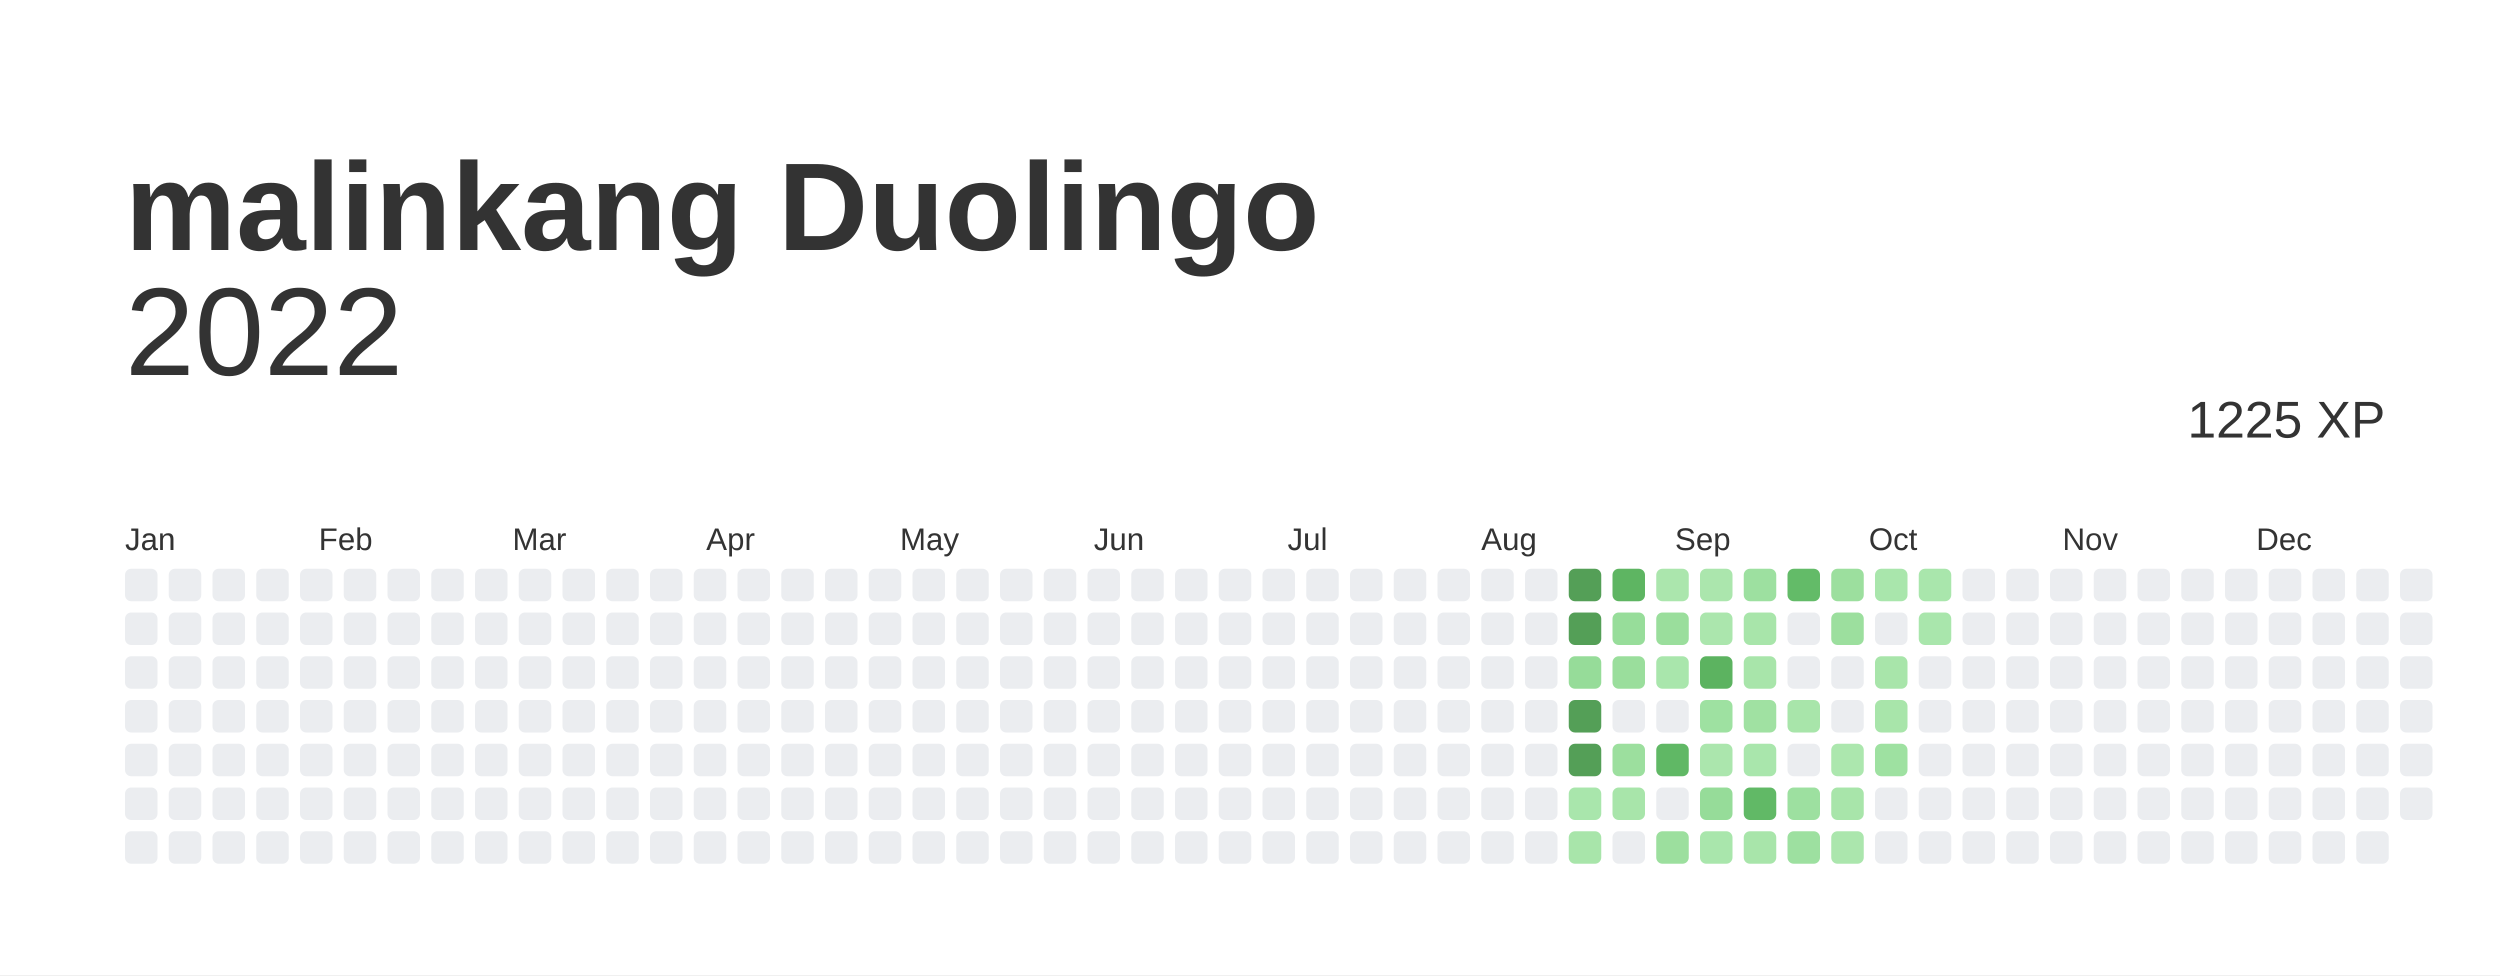
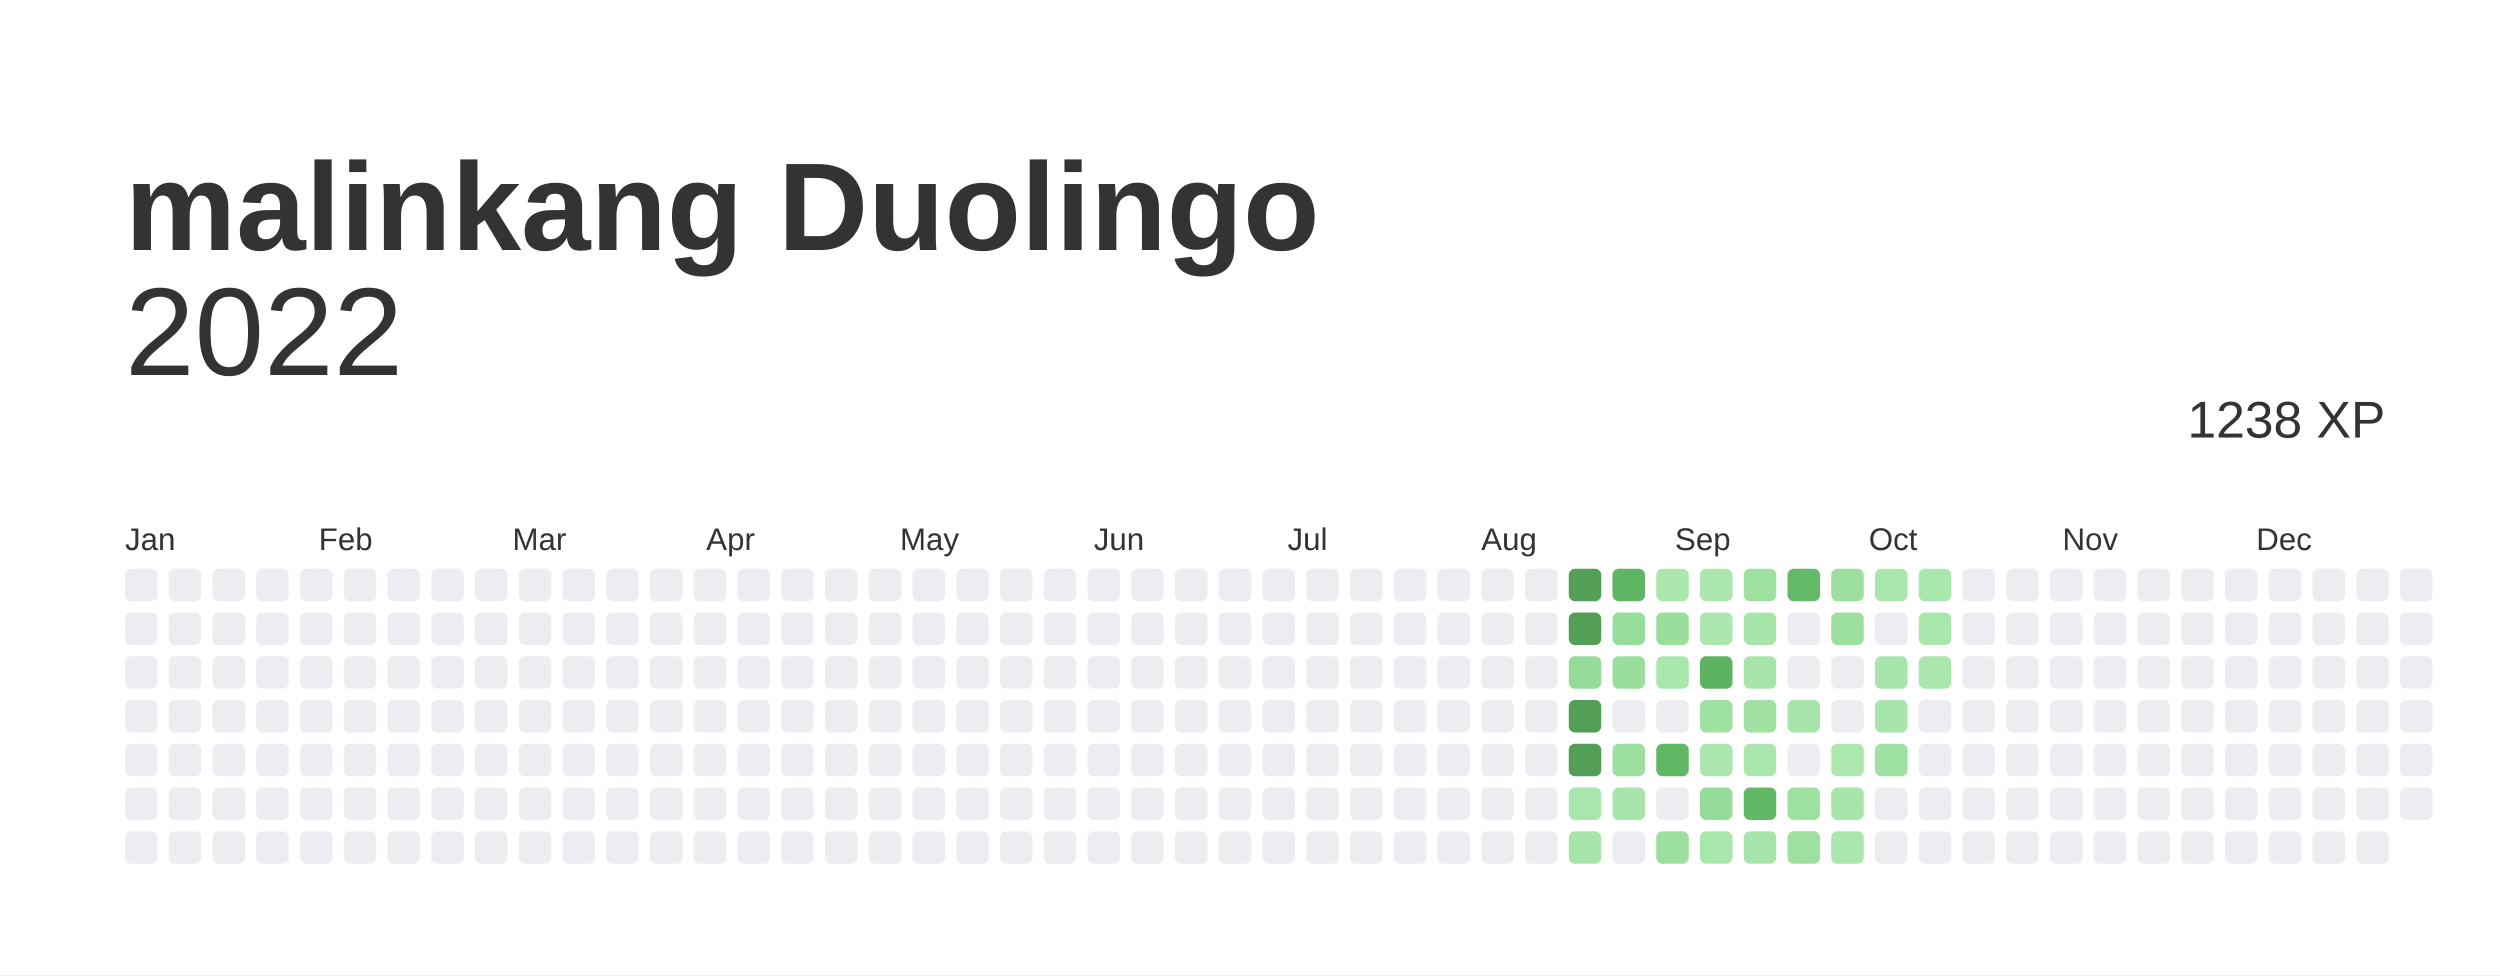
<svg xmlns="http://www.w3.org/2000/svg" baseProfile="full" height="78mm" version="1.1" viewBox="0,0,200,78" width="200mm">
  <defs />
  <rect fill="#ffffff" height="78" width="200" x="0" y="0" />
  <text fill="#333333" style="font-size:10px; font-family:Arial; font-weight:bold;" x="10" y="20">malinkang Duolingo</text>
  <text alignment-baseline="hanging" fill="#333333" style="font-size:10.0px; font-family:Arial;" x="10" y="30">2022</text>
-   <text alignment-baseline="hanging" fill="#333333" style="font-size:4.125px; font-family:Arial;" x="175" y="35">1225 XP</text>
+   <text alignment-baseline="hanging" fill="#333333" style="font-size:4.125px; font-family:Arial;" x="175" y="35">1238 XP</text>
  <text fill="#333333" style="font-size:2.5px; font-family:Arial" x="10.0" y="44">Jan</text>
  <text fill="#333333" style="font-size:2.5px; font-family:Arial" x="25.5" y="44">Feb</text>
  <text fill="#333333" style="font-size:2.5px; font-family:Arial" x="41.0" y="44">Mar</text>
  <text fill="#333333" style="font-size:2.5px; font-family:Arial" x="56.5" y="44">Apr</text>
  <text fill="#333333" style="font-size:2.5px; font-family:Arial" x="72.0" y="44">May</text>
  <text fill="#333333" style="font-size:2.5px; font-family:Arial" x="87.5" y="44">Jun</text>
  <text fill="#333333" style="font-size:2.5px; font-family:Arial" x="103.0" y="44">Jul</text>
  <text fill="#333333" style="font-size:2.5px; font-family:Arial" x="118.5" y="44">Aug</text>
  <text fill="#333333" style="font-size:2.5px; font-family:Arial" x="134.0" y="44">Sep</text>
  <text fill="#333333" style="font-size:2.5px; font-family:Arial" x="149.5" y="44">Oct</text>
  <text fill="#333333" style="font-size:2.5px; font-family:Arial" x="165.0" y="44">Nov</text>
  <text fill="#333333" style="font-size:2.5px; font-family:Arial" x="180.5" y="44">Dec</text>
  <rect fill="#EBEDF0" height="2.6" rx="0.5" ry="0.5" width="2.6" x="10.0" y="45.5" />
  <rect fill="#EBEDF0" height="2.6" rx="0.5" ry="0.5" width="2.6" x="10.0" y="49.0" />
  <rect fill="#EBEDF0" height="2.6" rx="0.5" ry="0.5" width="2.6" x="10.0" y="52.5" />
  <rect fill="#EBEDF0" height="2.6" rx="0.5" ry="0.5" width="2.6" x="10.0" y="56.0" />
  <rect fill="#EBEDF0" height="2.6" rx="0.5" ry="0.5" width="2.6" x="10.0" y="59.5" />
  <rect fill="#EBEDF0" height="2.6" rx="0.5" ry="0.5" width="2.6" x="10.0" y="63.0" />
  <rect fill="#EBEDF0" height="2.6" rx="0.5" ry="0.5" width="2.6" x="10.0" y="66.5" />
  <rect fill="#EBEDF0" height="2.6" rx="0.5" ry="0.5" width="2.6" x="13.5" y="45.5" />
  <rect fill="#EBEDF0" height="2.6" rx="0.5" ry="0.5" width="2.6" x="13.5" y="49.0" />
  <rect fill="#EBEDF0" height="2.6" rx="0.5" ry="0.5" width="2.6" x="13.5" y="52.5" />
  <rect fill="#EBEDF0" height="2.6" rx="0.5" ry="0.5" width="2.6" x="13.5" y="56.0" />
  <rect fill="#EBEDF0" height="2.6" rx="0.5" ry="0.5" width="2.6" x="13.5" y="59.5" />
  <rect fill="#EBEDF0" height="2.6" rx="0.5" ry="0.5" width="2.6" x="13.5" y="63.0" />
  <rect fill="#EBEDF0" height="2.6" rx="0.5" ry="0.5" width="2.6" x="13.5" y="66.5" />
  <rect fill="#EBEDF0" height="2.6" rx="0.5" ry="0.5" width="2.6" x="17.0" y="45.5" />
  <rect fill="#EBEDF0" height="2.6" rx="0.5" ry="0.5" width="2.6" x="17.0" y="49.0" />
  <rect fill="#EBEDF0" height="2.6" rx="0.5" ry="0.5" width="2.6" x="17.0" y="52.5" />
  <rect fill="#EBEDF0" height="2.6" rx="0.5" ry="0.5" width="2.6" x="17.0" y="56.0" />
  <rect fill="#EBEDF0" height="2.6" rx="0.5" ry="0.5" width="2.6" x="17.0" y="59.5" />
  <rect fill="#EBEDF0" height="2.6" rx="0.5" ry="0.5" width="2.6" x="17.0" y="63.0" />
  <rect fill="#EBEDF0" height="2.6" rx="0.5" ry="0.5" width="2.6" x="17.0" y="66.5" />
  <rect fill="#EBEDF0" height="2.6" rx="0.5" ry="0.5" width="2.6" x="20.5" y="45.5" />
  <rect fill="#EBEDF0" height="2.6" rx="0.5" ry="0.5" width="2.6" x="20.5" y="49.0" />
  <rect fill="#EBEDF0" height="2.6" rx="0.5" ry="0.5" width="2.6" x="20.5" y="52.5" />
  <rect fill="#EBEDF0" height="2.6" rx="0.5" ry="0.5" width="2.6" x="20.5" y="56.0" />
  <rect fill="#EBEDF0" height="2.6" rx="0.5" ry="0.5" width="2.6" x="20.5" y="59.5" />
  <rect fill="#EBEDF0" height="2.6" rx="0.5" ry="0.5" width="2.6" x="20.5" y="63.0" />
  <rect fill="#EBEDF0" height="2.6" rx="0.5" ry="0.5" width="2.6" x="20.5" y="66.5" />
  <rect fill="#EBEDF0" height="2.6" rx="0.5" ry="0.5" width="2.6" x="24.0" y="45.5" />
  <rect fill="#EBEDF0" height="2.6" rx="0.5" ry="0.5" width="2.6" x="24.0" y="49.0" />
  <rect fill="#EBEDF0" height="2.6" rx="0.5" ry="0.5" width="2.6" x="24.0" y="52.5" />
  <rect fill="#EBEDF0" height="2.6" rx="0.5" ry="0.5" width="2.6" x="24.0" y="56.0" />
  <rect fill="#EBEDF0" height="2.6" rx="0.5" ry="0.5" width="2.6" x="24.0" y="59.5" />
  <rect fill="#EBEDF0" height="2.6" rx="0.5" ry="0.5" width="2.6" x="24.0" y="63.0" />
  <rect fill="#EBEDF0" height="2.6" rx="0.5" ry="0.5" width="2.6" x="24.0" y="66.5" />
  <rect fill="#EBEDF0" height="2.6" rx="0.5" ry="0.5" width="2.6" x="27.5" y="45.5" />
  <rect fill="#EBEDF0" height="2.6" rx="0.5" ry="0.5" width="2.6" x="27.5" y="49.0" />
  <rect fill="#EBEDF0" height="2.6" rx="0.5" ry="0.5" width="2.6" x="27.5" y="52.5" />
  <rect fill="#EBEDF0" height="2.6" rx="0.5" ry="0.5" width="2.6" x="27.5" y="56.0" />
  <rect fill="#EBEDF0" height="2.6" rx="0.5" ry="0.5" width="2.6" x="27.5" y="59.5" />
  <rect fill="#EBEDF0" height="2.6" rx="0.5" ry="0.5" width="2.6" x="27.5" y="63.0" />
  <rect fill="#EBEDF0" height="2.6" rx="0.5" ry="0.5" width="2.6" x="27.5" y="66.5" />
  <rect fill="#EBEDF0" height="2.6" rx="0.5" ry="0.5" width="2.6" x="31.0" y="45.5" />
  <rect fill="#EBEDF0" height="2.6" rx="0.5" ry="0.5" width="2.6" x="31.0" y="49.0" />
  <rect fill="#EBEDF0" height="2.6" rx="0.5" ry="0.5" width="2.6" x="31.0" y="52.5" />
  <rect fill="#EBEDF0" height="2.6" rx="0.5" ry="0.5" width="2.6" x="31.0" y="56.0" />
  <rect fill="#EBEDF0" height="2.6" rx="0.5" ry="0.5" width="2.6" x="31.0" y="59.5" />
  <rect fill="#EBEDF0" height="2.6" rx="0.5" ry="0.5" width="2.6" x="31.0" y="63.0" />
  <rect fill="#EBEDF0" height="2.6" rx="0.5" ry="0.5" width="2.6" x="31.0" y="66.5" />
  <rect fill="#EBEDF0" height="2.6" rx="0.5" ry="0.5" width="2.6" x="34.5" y="45.5" />
  <rect fill="#EBEDF0" height="2.6" rx="0.5" ry="0.5" width="2.6" x="34.5" y="49.0" />
  <rect fill="#EBEDF0" height="2.6" rx="0.5" ry="0.5" width="2.6" x="34.5" y="52.5" />
  <rect fill="#EBEDF0" height="2.6" rx="0.5" ry="0.5" width="2.6" x="34.5" y="56.0" />
  <rect fill="#EBEDF0" height="2.6" rx="0.5" ry="0.5" width="2.6" x="34.5" y="59.5" />
  <rect fill="#EBEDF0" height="2.6" rx="0.5" ry="0.5" width="2.6" x="34.5" y="63.0" />
  <rect fill="#EBEDF0" height="2.6" rx="0.5" ry="0.5" width="2.6" x="34.5" y="66.5" />
  <rect fill="#EBEDF0" height="2.6" rx="0.5" ry="0.5" width="2.6" x="38.0" y="45.5" />
  <rect fill="#EBEDF0" height="2.6" rx="0.5" ry="0.5" width="2.6" x="38.0" y="49.0" />
  <rect fill="#EBEDF0" height="2.6" rx="0.5" ry="0.5" width="2.6" x="38.0" y="52.5" />
  <rect fill="#EBEDF0" height="2.6" rx="0.5" ry="0.5" width="2.6" x="38.0" y="56.0" />
  <rect fill="#EBEDF0" height="2.6" rx="0.5" ry="0.5" width="2.6" x="38.0" y="59.5" />
  <rect fill="#EBEDF0" height="2.6" rx="0.5" ry="0.5" width="2.6" x="38.0" y="63.0" />
  <rect fill="#EBEDF0" height="2.6" rx="0.5" ry="0.5" width="2.6" x="38.0" y="66.5" />
  <rect fill="#EBEDF0" height="2.6" rx="0.5" ry="0.5" width="2.6" x="41.5" y="45.5" />
  <rect fill="#EBEDF0" height="2.6" rx="0.5" ry="0.5" width="2.6" x="41.5" y="49.0" />
  <rect fill="#EBEDF0" height="2.6" rx="0.5" ry="0.5" width="2.6" x="41.5" y="52.5" />
  <rect fill="#EBEDF0" height="2.6" rx="0.5" ry="0.5" width="2.6" x="41.5" y="56.0" />
  <rect fill="#EBEDF0" height="2.6" rx="0.5" ry="0.5" width="2.6" x="41.5" y="59.5" />
  <rect fill="#EBEDF0" height="2.6" rx="0.5" ry="0.5" width="2.6" x="41.5" y="63.0" />
  <rect fill="#EBEDF0" height="2.6" rx="0.5" ry="0.5" width="2.6" x="41.5" y="66.5" />
  <rect fill="#EBEDF0" height="2.6" rx="0.5" ry="0.5" width="2.6" x="45.0" y="45.5" />
  <rect fill="#EBEDF0" height="2.6" rx="0.5" ry="0.5" width="2.6" x="45.0" y="49.0" />
  <rect fill="#EBEDF0" height="2.6" rx="0.5" ry="0.5" width="2.6" x="45.0" y="52.5" />
  <rect fill="#EBEDF0" height="2.6" rx="0.5" ry="0.5" width="2.6" x="45.0" y="56.0" />
  <rect fill="#EBEDF0" height="2.6" rx="0.5" ry="0.5" width="2.6" x="45.0" y="59.5" />
  <rect fill="#EBEDF0" height="2.6" rx="0.5" ry="0.5" width="2.6" x="45.0" y="63.0" />
  <rect fill="#EBEDF0" height="2.6" rx="0.5" ry="0.5" width="2.6" x="45.0" y="66.5" />
  <rect fill="#EBEDF0" height="2.6" rx="0.5" ry="0.5" width="2.6" x="48.5" y="45.5" />
  <rect fill="#EBEDF0" height="2.6" rx="0.5" ry="0.5" width="2.6" x="48.5" y="49.0" />
  <rect fill="#EBEDF0" height="2.6" rx="0.5" ry="0.5" width="2.6" x="48.5" y="52.5" />
  <rect fill="#EBEDF0" height="2.6" rx="0.5" ry="0.5" width="2.6" x="48.5" y="56.0" />
  <rect fill="#EBEDF0" height="2.6" rx="0.5" ry="0.5" width="2.6" x="48.5" y="59.5" />
  <rect fill="#EBEDF0" height="2.6" rx="0.5" ry="0.5" width="2.6" x="48.5" y="63.0" />
  <rect fill="#EBEDF0" height="2.6" rx="0.5" ry="0.5" width="2.6" x="48.5" y="66.5" />
  <rect fill="#EBEDF0" height="2.6" rx="0.5" ry="0.5" width="2.6" x="52.0" y="45.5" />
  <rect fill="#EBEDF0" height="2.6" rx="0.5" ry="0.5" width="2.6" x="52.0" y="49.0" />
  <rect fill="#EBEDF0" height="2.6" rx="0.5" ry="0.5" width="2.6" x="52.0" y="52.5" />
  <rect fill="#EBEDF0" height="2.6" rx="0.5" ry="0.5" width="2.6" x="52.0" y="56.0" />
  <rect fill="#EBEDF0" height="2.6" rx="0.5" ry="0.5" width="2.6" x="52.0" y="59.5" />
  <rect fill="#EBEDF0" height="2.6" rx="0.5" ry="0.5" width="2.6" x="52.0" y="63.0" />
  <rect fill="#EBEDF0" height="2.6" rx="0.5" ry="0.5" width="2.6" x="52.0" y="66.5" />
  <rect fill="#EBEDF0" height="2.6" rx="0.5" ry="0.5" width="2.6" x="55.5" y="45.5" />
  <rect fill="#EBEDF0" height="2.6" rx="0.5" ry="0.5" width="2.6" x="55.5" y="49.0" />
  <rect fill="#EBEDF0" height="2.6" rx="0.5" ry="0.5" width="2.6" x="55.5" y="52.5" />
  <rect fill="#EBEDF0" height="2.6" rx="0.5" ry="0.5" width="2.6" x="55.5" y="56.0" />
  <rect fill="#EBEDF0" height="2.6" rx="0.5" ry="0.5" width="2.6" x="55.5" y="59.5" />
  <rect fill="#EBEDF0" height="2.6" rx="0.5" ry="0.5" width="2.6" x="55.5" y="63.0" />
  <rect fill="#EBEDF0" height="2.6" rx="0.5" ry="0.5" width="2.6" x="55.5" y="66.5" />
  <rect fill="#EBEDF0" height="2.6" rx="0.5" ry="0.5" width="2.6" x="59.0" y="45.5" />
  <rect fill="#EBEDF0" height="2.6" rx="0.5" ry="0.5" width="2.6" x="59.0" y="49.0" />
  <rect fill="#EBEDF0" height="2.6" rx="0.5" ry="0.5" width="2.6" x="59.0" y="52.5" />
  <rect fill="#EBEDF0" height="2.6" rx="0.5" ry="0.5" width="2.6" x="59.0" y="56.0" />
  <rect fill="#EBEDF0" height="2.6" rx="0.5" ry="0.5" width="2.6" x="59.0" y="59.5" />
  <rect fill="#EBEDF0" height="2.6" rx="0.5" ry="0.5" width="2.6" x="59.0" y="63.0" />
  <rect fill="#EBEDF0" height="2.6" rx="0.5" ry="0.5" width="2.6" x="59.0" y="66.5" />
  <rect fill="#EBEDF0" height="2.6" rx="0.5" ry="0.5" width="2.6" x="62.5" y="45.5" />
  <rect fill="#EBEDF0" height="2.6" rx="0.5" ry="0.5" width="2.6" x="62.5" y="49.0" />
  <rect fill="#EBEDF0" height="2.6" rx="0.5" ry="0.5" width="2.6" x="62.5" y="52.5" />
  <rect fill="#EBEDF0" height="2.6" rx="0.5" ry="0.5" width="2.6" x="62.5" y="56.0" />
  <rect fill="#EBEDF0" height="2.6" rx="0.5" ry="0.5" width="2.6" x="62.5" y="59.5" />
  <rect fill="#EBEDF0" height="2.6" rx="0.5" ry="0.5" width="2.6" x="62.5" y="63.0" />
  <rect fill="#EBEDF0" height="2.6" rx="0.5" ry="0.5" width="2.6" x="62.5" y="66.5" />
  <rect fill="#EBEDF0" height="2.6" rx="0.5" ry="0.5" width="2.6" x="66.0" y="45.5" />
  <rect fill="#EBEDF0" height="2.6" rx="0.5" ry="0.5" width="2.6" x="66.0" y="49.0" />
  <rect fill="#EBEDF0" height="2.6" rx="0.5" ry="0.5" width="2.6" x="66.0" y="52.5" />
  <rect fill="#EBEDF0" height="2.6" rx="0.5" ry="0.5" width="2.6" x="66.0" y="56.0" />
  <rect fill="#EBEDF0" height="2.6" rx="0.5" ry="0.5" width="2.6" x="66.0" y="59.5" />
  <rect fill="#EBEDF0" height="2.6" rx="0.5" ry="0.5" width="2.6" x="66.0" y="63.0" />
  <rect fill="#EBEDF0" height="2.6" rx="0.5" ry="0.5" width="2.6" x="66.0" y="66.5" />
  <rect fill="#EBEDF0" height="2.6" rx="0.5" ry="0.5" width="2.6" x="69.5" y="45.5" />
  <rect fill="#EBEDF0" height="2.6" rx="0.5" ry="0.5" width="2.6" x="69.5" y="49.0" />
  <rect fill="#EBEDF0" height="2.6" rx="0.5" ry="0.5" width="2.6" x="69.5" y="52.5" />
  <rect fill="#EBEDF0" height="2.6" rx="0.5" ry="0.5" width="2.6" x="69.5" y="56.0" />
  <rect fill="#EBEDF0" height="2.6" rx="0.5" ry="0.5" width="2.6" x="69.5" y="59.5" />
  <rect fill="#EBEDF0" height="2.6" rx="0.5" ry="0.5" width="2.6" x="69.5" y="63.0" />
  <rect fill="#EBEDF0" height="2.6" rx="0.5" ry="0.5" width="2.6" x="69.5" y="66.5" />
  <rect fill="#EBEDF0" height="2.6" rx="0.5" ry="0.5" width="2.6" x="73.0" y="45.5" />
  <rect fill="#EBEDF0" height="2.6" rx="0.5" ry="0.5" width="2.6" x="73.0" y="49.0" />
  <rect fill="#EBEDF0" height="2.6" rx="0.5" ry="0.5" width="2.6" x="73.0" y="52.5" />
  <rect fill="#EBEDF0" height="2.6" rx="0.5" ry="0.5" width="2.6" x="73.0" y="56.0" />
  <rect fill="#EBEDF0" height="2.6" rx="0.5" ry="0.5" width="2.6" x="73.0" y="59.5" />
  <rect fill="#EBEDF0" height="2.6" rx="0.5" ry="0.5" width="2.6" x="73.0" y="63.0" />
  <rect fill="#EBEDF0" height="2.6" rx="0.5" ry="0.5" width="2.6" x="73.0" y="66.5" />
  <rect fill="#EBEDF0" height="2.6" rx="0.5" ry="0.5" width="2.6" x="76.5" y="45.5" />
  <rect fill="#EBEDF0" height="2.6" rx="0.5" ry="0.5" width="2.6" x="76.5" y="49.0" />
  <rect fill="#EBEDF0" height="2.6" rx="0.5" ry="0.5" width="2.6" x="76.5" y="52.5" />
  <rect fill="#EBEDF0" height="2.6" rx="0.5" ry="0.5" width="2.6" x="76.5" y="56.0" />
  <rect fill="#EBEDF0" height="2.6" rx="0.5" ry="0.5" width="2.6" x="76.5" y="59.5" />
  <rect fill="#EBEDF0" height="2.6" rx="0.5" ry="0.5" width="2.6" x="76.5" y="63.0" />
  <rect fill="#EBEDF0" height="2.6" rx="0.5" ry="0.5" width="2.6" x="76.5" y="66.5" />
  <rect fill="#EBEDF0" height="2.6" rx="0.5" ry="0.5" width="2.6" x="80.0" y="45.5" />
  <rect fill="#EBEDF0" height="2.6" rx="0.5" ry="0.5" width="2.6" x="80.0" y="49.0" />
  <rect fill="#EBEDF0" height="2.6" rx="0.5" ry="0.5" width="2.6" x="80.0" y="52.5" />
  <rect fill="#EBEDF0" height="2.6" rx="0.5" ry="0.5" width="2.6" x="80.0" y="56.0" />
  <rect fill="#EBEDF0" height="2.6" rx="0.5" ry="0.5" width="2.6" x="80.0" y="59.5" />
  <rect fill="#EBEDF0" height="2.6" rx="0.5" ry="0.5" width="2.6" x="80.0" y="63.0" />
  <rect fill="#EBEDF0" height="2.6" rx="0.5" ry="0.5" width="2.6" x="80.0" y="66.5" />
  <rect fill="#EBEDF0" height="2.6" rx="0.5" ry="0.5" width="2.6" x="83.5" y="45.5" />
  <rect fill="#EBEDF0" height="2.6" rx="0.5" ry="0.5" width="2.6" x="83.5" y="49.0" />
  <rect fill="#EBEDF0" height="2.6" rx="0.5" ry="0.5" width="2.6" x="83.5" y="52.5" />
  <rect fill="#EBEDF0" height="2.6" rx="0.5" ry="0.5" width="2.6" x="83.5" y="56.0" />
  <rect fill="#EBEDF0" height="2.6" rx="0.5" ry="0.5" width="2.6" x="83.5" y="59.5" />
  <rect fill="#EBEDF0" height="2.6" rx="0.5" ry="0.5" width="2.6" x="83.5" y="63.0" />
  <rect fill="#EBEDF0" height="2.6" rx="0.5" ry="0.5" width="2.6" x="83.5" y="66.5" />
  <rect fill="#EBEDF0" height="2.6" rx="0.5" ry="0.5" width="2.6" x="87.0" y="45.5" />
  <rect fill="#EBEDF0" height="2.6" rx="0.5" ry="0.5" width="2.6" x="87.0" y="49.0" />
  <rect fill="#EBEDF0" height="2.6" rx="0.5" ry="0.5" width="2.6" x="87.0" y="52.5" />
  <rect fill="#EBEDF0" height="2.6" rx="0.5" ry="0.5" width="2.6" x="87.0" y="56.0" />
  <rect fill="#EBEDF0" height="2.6" rx="0.5" ry="0.5" width="2.6" x="87.0" y="59.5" />
  <rect fill="#EBEDF0" height="2.6" rx="0.5" ry="0.5" width="2.6" x="87.0" y="63.0" />
  <rect fill="#EBEDF0" height="2.6" rx="0.5" ry="0.5" width="2.6" x="87.0" y="66.5" />
  <rect fill="#EBEDF0" height="2.6" rx="0.5" ry="0.5" width="2.6" x="90.5" y="45.5" />
  <rect fill="#EBEDF0" height="2.6" rx="0.5" ry="0.5" width="2.6" x="90.5" y="49.0" />
  <rect fill="#EBEDF0" height="2.6" rx="0.5" ry="0.5" width="2.6" x="90.5" y="52.5" />
  <rect fill="#EBEDF0" height="2.6" rx="0.5" ry="0.5" width="2.6" x="90.5" y="56.0" />
  <rect fill="#EBEDF0" height="2.6" rx="0.5" ry="0.5" width="2.6" x="90.5" y="59.5" />
  <rect fill="#EBEDF0" height="2.6" rx="0.5" ry="0.5" width="2.6" x="90.5" y="63.0" />
  <rect fill="#EBEDF0" height="2.6" rx="0.5" ry="0.5" width="2.6" x="90.5" y="66.5" />
  <rect fill="#EBEDF0" height="2.6" rx="0.5" ry="0.5" width="2.6" x="94.0" y="45.5" />
  <rect fill="#EBEDF0" height="2.6" rx="0.5" ry="0.5" width="2.6" x="94.0" y="49.0" />
  <rect fill="#EBEDF0" height="2.6" rx="0.5" ry="0.5" width="2.6" x="94.0" y="52.5" />
  <rect fill="#EBEDF0" height="2.6" rx="0.5" ry="0.5" width="2.6" x="94.0" y="56.0" />
  <rect fill="#EBEDF0" height="2.6" rx="0.5" ry="0.5" width="2.6" x="94.0" y="59.5" />
  <rect fill="#EBEDF0" height="2.6" rx="0.5" ry="0.5" width="2.6" x="94.0" y="63.0" />
  <rect fill="#EBEDF0" height="2.6" rx="0.5" ry="0.5" width="2.6" x="94.0" y="66.5" />
  <rect fill="#EBEDF0" height="2.6" rx="0.5" ry="0.5" width="2.6" x="97.5" y="45.5" />
  <rect fill="#EBEDF0" height="2.6" rx="0.5" ry="0.5" width="2.6" x="97.5" y="49.0" />
  <rect fill="#EBEDF0" height="2.6" rx="0.5" ry="0.5" width="2.6" x="97.5" y="52.5" />
  <rect fill="#EBEDF0" height="2.6" rx="0.5" ry="0.5" width="2.6" x="97.5" y="56.0" />
  <rect fill="#EBEDF0" height="2.6" rx="0.5" ry="0.5" width="2.6" x="97.5" y="59.5" />
  <rect fill="#EBEDF0" height="2.6" rx="0.5" ry="0.5" width="2.6" x="97.5" y="63.0" />
  <rect fill="#EBEDF0" height="2.6" rx="0.5" ry="0.5" width="2.6" x="97.5" y="66.5" />
  <rect fill="#EBEDF0" height="2.6" rx="0.5" ry="0.5" width="2.6" x="101.0" y="45.5" />
  <rect fill="#EBEDF0" height="2.6" rx="0.5" ry="0.5" width="2.6" x="101.0" y="49.0" />
  <rect fill="#EBEDF0" height="2.6" rx="0.5" ry="0.5" width="2.6" x="101.0" y="52.5" />
  <rect fill="#EBEDF0" height="2.6" rx="0.5" ry="0.5" width="2.6" x="101.0" y="56.0" />
  <rect fill="#EBEDF0" height="2.6" rx="0.5" ry="0.5" width="2.6" x="101.0" y="59.5" />
  <rect fill="#EBEDF0" height="2.6" rx="0.5" ry="0.5" width="2.6" x="101.0" y="63.0" />
  <rect fill="#EBEDF0" height="2.6" rx="0.5" ry="0.5" width="2.6" x="101.0" y="66.5" />
  <rect fill="#EBEDF0" height="2.6" rx="0.5" ry="0.5" width="2.6" x="104.5" y="45.5" />
  <rect fill="#EBEDF0" height="2.6" rx="0.5" ry="0.5" width="2.6" x="104.5" y="49.0" />
  <rect fill="#EBEDF0" height="2.6" rx="0.5" ry="0.5" width="2.6" x="104.5" y="52.5" />
  <rect fill="#EBEDF0" height="2.6" rx="0.5" ry="0.5" width="2.6" x="104.5" y="56.0" />
  <rect fill="#EBEDF0" height="2.6" rx="0.5" ry="0.5" width="2.6" x="104.5" y="59.5" />
  <rect fill="#EBEDF0" height="2.6" rx="0.5" ry="0.5" width="2.6" x="104.5" y="63.0" />
  <rect fill="#EBEDF0" height="2.6" rx="0.5" ry="0.5" width="2.6" x="104.5" y="66.5" />
  <rect fill="#EBEDF0" height="2.6" rx="0.5" ry="0.5" width="2.6" x="108.0" y="45.5" />
  <rect fill="#EBEDF0" height="2.6" rx="0.5" ry="0.5" width="2.6" x="108.0" y="49.0" />
  <rect fill="#EBEDF0" height="2.6" rx="0.5" ry="0.5" width="2.6" x="108.0" y="52.5" />
  <rect fill="#EBEDF0" height="2.6" rx="0.5" ry="0.5" width="2.6" x="108.0" y="56.0" />
  <rect fill="#EBEDF0" height="2.6" rx="0.5" ry="0.5" width="2.6" x="108.0" y="59.5" />
  <rect fill="#EBEDF0" height="2.6" rx="0.5" ry="0.5" width="2.6" x="108.0" y="63.0" />
  <rect fill="#EBEDF0" height="2.6" rx="0.5" ry="0.5" width="2.6" x="108.0" y="66.5" />
  <rect fill="#EBEDF0" height="2.6" rx="0.5" ry="0.5" width="2.6" x="111.5" y="45.5" />
  <rect fill="#EBEDF0" height="2.6" rx="0.5" ry="0.5" width="2.6" x="111.5" y="49.0" />
  <rect fill="#EBEDF0" height="2.6" rx="0.5" ry="0.5" width="2.6" x="111.5" y="52.5" />
  <rect fill="#EBEDF0" height="2.6" rx="0.5" ry="0.5" width="2.6" x="111.5" y="56.0" />
  <rect fill="#EBEDF0" height="2.6" rx="0.5" ry="0.5" width="2.6" x="111.5" y="59.5" />
  <rect fill="#EBEDF0" height="2.6" rx="0.5" ry="0.5" width="2.6" x="111.5" y="63.0" />
  <rect fill="#EBEDF0" height="2.6" rx="0.5" ry="0.5" width="2.6" x="111.5" y="66.5" />
  <rect fill="#EBEDF0" height="2.6" rx="0.5" ry="0.5" width="2.6" x="115.0" y="45.5" />
  <rect fill="#EBEDF0" height="2.6" rx="0.5" ry="0.5" width="2.6" x="115.0" y="49.0" />
  <rect fill="#EBEDF0" height="2.6" rx="0.5" ry="0.5" width="2.6" x="115.0" y="52.5" />
  <rect fill="#EBEDF0" height="2.6" rx="0.5" ry="0.5" width="2.6" x="115.0" y="56.0" />
  <rect fill="#EBEDF0" height="2.6" rx="0.5" ry="0.5" width="2.6" x="115.0" y="59.5" />
  <rect fill="#EBEDF0" height="2.6" rx="0.5" ry="0.5" width="2.6" x="115.0" y="63.0" />
  <rect fill="#EBEDF0" height="2.6" rx="0.5" ry="0.5" width="2.6" x="115.0" y="66.5" />
  <rect fill="#EBEDF0" height="2.6" rx="0.5" ry="0.5" width="2.6" x="118.5" y="45.5" />
  <rect fill="#EBEDF0" height="2.6" rx="0.5" ry="0.5" width="2.6" x="118.5" y="49.0" />
  <rect fill="#EBEDF0" height="2.6" rx="0.5" ry="0.5" width="2.6" x="118.5" y="52.5" />
  <rect fill="#EBEDF0" height="2.6" rx="0.5" ry="0.5" width="2.6" x="118.5" y="56.0" />
  <rect fill="#EBEDF0" height="2.6" rx="0.5" ry="0.5" width="2.6" x="118.5" y="59.5" />
  <rect fill="#EBEDF0" height="2.6" rx="0.5" ry="0.5" width="2.6" x="118.5" y="63.0" />
  <rect fill="#EBEDF0" height="2.6" rx="0.5" ry="0.5" width="2.6" x="118.5" y="66.5" />
  <rect fill="#EBEDF0" height="2.6" rx="0.5" ry="0.5" width="2.6" x="122.0" y="45.5" />
  <rect fill="#EBEDF0" height="2.6" rx="0.5" ry="0.5" width="2.6" x="122.0" y="49.0" />
  <rect fill="#EBEDF0" height="2.6" rx="0.5" ry="0.5" width="2.6" x="122.0" y="52.5" />
  <rect fill="#EBEDF0" height="2.6" rx="0.5" ry="0.5" width="2.6" x="122.0" y="56.0" />
  <rect fill="#EBEDF0" height="2.6" rx="0.5" ry="0.5" width="2.6" x="122.0" y="59.5" />
  <rect fill="#EBEDF0" height="2.6" rx="0.5" ry="0.5" width="2.6" x="122.0" y="63.0" />
  <rect fill="#EBEDF0" height="2.6" rx="0.5" ry="0.5" width="2.6" x="122.0" y="66.5" />
  <rect fill="#549F57" height="2.6" rx="0.5" ry="0.5" width="2.6" x="125.5" y="45.5" />
  <rect fill="#549F57" height="2.6" rx="0.5" ry="0.5" width="2.6" x="125.5" y="49.0" />
  <rect fill="#96dc99" height="2.6" rx="0.5" ry="0.5" width="2.6" x="125.5" y="52.5" />
  <rect fill="#549F57" height="2.6" rx="0.5" ry="0.5" width="2.6" x="125.5" y="56.0" />
  <rect fill="#549F57" height="2.6" rx="0.5" ry="0.5" width="2.6" x="125.5" y="59.5" />
  <rect fill="#a9e6ac" height="2.6" rx="0.5" ry="0.5" width="2.6" x="125.5" y="63.0" />
  <rect fill="#a8e5aa" height="2.6" rx="0.5" ry="0.5" width="2.6" x="125.5" y="66.5" />
  <rect fill="#5eb562" height="2.6" rx="0.5" ry="0.5" width="2.6" x="129.0" y="45.5" />
  <rect fill="#97dd9a" height="2.6" rx="0.5" ry="0.5" width="2.6" x="129.0" y="49.0" />
  <rect fill="#9ade9c" height="2.6" rx="0.5" ry="0.5" width="2.6" x="129.0" y="52.5" />
  <rect fill="#EBEDF0" height="2.6" rx="0.5" ry="0.5" width="2.6" x="129.0" y="56.0" />
  <rect fill="#9cdf9e" height="2.6" rx="0.5" ry="0.5" width="2.6" x="129.0" y="59.5" />
  <rect fill="#a8e5aa" height="2.6" rx="0.5" ry="0.5" width="2.6" x="129.0" y="63.0" />
  <rect fill="#EBEDF0" height="2.6" rx="0.5" ry="0.5" width="2.6" x="129.0" y="66.5" />
  <rect fill="#abe6ad" height="2.6" rx="0.5" ry="0.5" width="2.6" x="132.5" y="45.5" />
  <rect fill="#9ade9c" height="2.6" rx="0.5" ry="0.5" width="2.6" x="132.5" y="49.0" />
  <rect fill="#a9e6ac" height="2.6" rx="0.5" ry="0.5" width="2.6" x="132.5" y="52.5" />
  <rect fill="#EBEDF0" height="2.6" rx="0.5" ry="0.5" width="2.6" x="132.5" y="56.0" />
  <rect fill="#60b865" height="2.6" rx="0.5" ry="0.5" width="2.6" x="132.5" y="59.5" />
  <rect fill="#EBEDF0" height="2.6" rx="0.5" ry="0.5" width="2.6" x="132.5" y="63.0" />
  <rect fill="#9cdf9e" height="2.6" rx="0.5" ry="0.5" width="2.6" x="132.5" y="66.5" />
  <rect fill="#abe6ad" height="2.6" rx="0.5" ry="0.5" width="2.6" x="136.0" y="45.5" />
  <rect fill="#abe6ad" height="2.6" rx="0.5" ry="0.5" width="2.6" x="136.0" y="49.0" />
  <rect fill="#5cb360" height="2.6" rx="0.5" ry="0.5" width="2.6" x="136.0" y="52.5" />
  <rect fill="#9ee1a1" height="2.6" rx="0.5" ry="0.5" width="2.6" x="136.0" y="56.0" />
  <rect fill="#abe6ad" height="2.6" rx="0.5" ry="0.5" width="2.6" x="136.0" y="59.5" />
  <rect fill="#96dc99" height="2.6" rx="0.5" ry="0.5" width="2.6" x="136.0" y="63.0" />
  <rect fill="#a9e6ac" height="2.6" rx="0.5" ry="0.5" width="2.6" x="136.0" y="66.5" />
  <rect fill="#9de0a0" height="2.6" rx="0.5" ry="0.5" width="2.6" x="139.5" y="45.5" />
  <rect fill="#a8e5aa" height="2.6" rx="0.5" ry="0.5" width="2.6" x="139.5" y="49.0" />
  <rect fill="#a8e5aa" height="2.6" rx="0.5" ry="0.5" width="2.6" x="139.5" y="52.5" />
  <rect fill="#a0e1a2" height="2.6" rx="0.5" ry="0.5" width="2.6" x="139.5" y="56.0" />
  <rect fill="#a9e6ac" height="2.6" rx="0.5" ry="0.5" width="2.6" x="139.5" y="59.5" />
  <rect fill="#61b966" height="2.6" rx="0.5" ry="0.5" width="2.6" x="139.5" y="63.0" />
  <rect fill="#a8e5aa" height="2.6" rx="0.5" ry="0.5" width="2.6" x="139.5" y="66.5" />
  <rect fill="#63bb68" height="2.6" rx="0.5" ry="0.5" width="2.6" x="143.0" y="45.5" />
  <rect fill="#EBEDF0" height="2.6" rx="0.5" ry="0.5" width="2.6" x="143.0" y="49.0" />
  <rect fill="#EBEDF0" height="2.6" rx="0.5" ry="0.5" width="2.6" x="143.0" y="52.5" />
  <rect fill="#a8e5aa" height="2.6" rx="0.5" ry="0.5" width="2.6" x="143.0" y="56.0" />
  <rect fill="#EBEDF0" height="2.6" rx="0.5" ry="0.5" width="2.6" x="143.0" y="59.5" />
  <rect fill="#9de0a0" height="2.6" rx="0.5" ry="0.5" width="2.6" x="143.0" y="63.0" />
  <rect fill="#9de0a0" height="2.6" rx="0.5" ry="0.5" width="2.6" x="143.0" y="66.5" />
  <rect fill="#9cdf9e" height="2.6" rx="0.5" ry="0.5" width="2.6" x="146.5" y="45.5" />
  <rect fill="#9cdf9e" height="2.6" rx="0.5" ry="0.5" width="2.6" x="146.5" y="49.0" />
  <rect fill="#EBEDF0" height="2.6" rx="0.5" ry="0.5" width="2.6" x="146.5" y="52.5" />
  <rect fill="#EBEDF0" height="2.6" rx="0.5" ry="0.5" width="2.6" x="146.5" y="56.0" />
  <rect fill="#ace7ae" height="2.6" rx="0.5" ry="0.5" width="2.6" x="146.5" y="59.5" />
  <rect fill="#a8e5aa" height="2.6" rx="0.5" ry="0.5" width="2.6" x="146.5" y="63.0" />
  <rect fill="#abe6ad" height="2.6" rx="0.5" ry="0.5" width="2.6" x="146.5" y="66.5" />
  <rect fill="#a9e6ac" height="2.6" rx="0.5" ry="0.5" width="2.6" x="150.0" y="45.5" />
  <rect fill="#EBEDF0" height="2.6" rx="0.5" ry="0.5" width="2.6" x="150.0" y="49.0" />
  <rect fill="#a8e5aa" height="2.6" rx="0.5" ry="0.5" width="2.6" x="150.0" y="52.5" />
  <rect fill="#a8e5aa" height="2.6" rx="0.5" ry="0.5" width="2.6" x="150.0" y="56.0" />
  <rect fill="#9ee1a1" height="2.6" rx="0.5" ry="0.5" width="2.6" x="150.0" y="59.5" />
  <rect fill="#EBEDF0" height="2.6" rx="0.5" ry="0.5" width="2.6" x="150.0" y="63.0" />
  <rect fill="#EBEDF0" height="2.6" rx="0.5" ry="0.5" width="2.6" x="150.0" y="66.5" />
  <rect fill="#a9e6ac" height="2.6" rx="0.5" ry="0.5" width="2.6" x="153.5" y="45.5" />
  <rect fill="#a9e6ac" height="2.6" rx="0.5" ry="0.5" width="2.6" x="153.5" y="49.0" />
-   <rect fill="#EBEDF0" height="2.6" rx="0.5" ry="0.5" width="2.6" x="153.5" y="52.5" />
+   <rect fill="#abe6ad" height="2.6" rx="0.5" ry="0.5" width="2.6" x="153.5" y="52.5" />
  <rect fill="#EBEDF0" height="2.6" rx="0.5" ry="0.5" width="2.6" x="153.5" y="56.0" />
  <rect fill="#EBEDF0" height="2.6" rx="0.5" ry="0.5" width="2.6" x="153.5" y="59.5" />
  <rect fill="#EBEDF0" height="2.6" rx="0.5" ry="0.5" width="2.6" x="153.5" y="63.0" />
  <rect fill="#EBEDF0" height="2.6" rx="0.5" ry="0.5" width="2.6" x="153.5" y="66.5" />
  <rect fill="#EBEDF0" height="2.6" rx="0.5" ry="0.5" width="2.6" x="157.0" y="45.5" />
  <rect fill="#EBEDF0" height="2.6" rx="0.5" ry="0.5" width="2.6" x="157.0" y="49.0" />
  <rect fill="#EBEDF0" height="2.6" rx="0.5" ry="0.5" width="2.6" x="157.0" y="52.5" />
  <rect fill="#EBEDF0" height="2.6" rx="0.5" ry="0.5" width="2.6" x="157.0" y="56.0" />
  <rect fill="#EBEDF0" height="2.6" rx="0.5" ry="0.5" width="2.6" x="157.0" y="59.5" />
  <rect fill="#EBEDF0" height="2.6" rx="0.5" ry="0.5" width="2.6" x="157.0" y="63.0" />
  <rect fill="#EBEDF0" height="2.6" rx="0.5" ry="0.5" width="2.6" x="157.0" y="66.5" />
  <rect fill="#EBEDF0" height="2.6" rx="0.5" ry="0.5" width="2.6" x="160.5" y="45.5" />
  <rect fill="#EBEDF0" height="2.6" rx="0.5" ry="0.5" width="2.6" x="160.5" y="49.0" />
  <rect fill="#EBEDF0" height="2.6" rx="0.5" ry="0.5" width="2.6" x="160.5" y="52.5" />
  <rect fill="#EBEDF0" height="2.6" rx="0.5" ry="0.5" width="2.6" x="160.5" y="56.0" />
  <rect fill="#EBEDF0" height="2.6" rx="0.5" ry="0.5" width="2.6" x="160.5" y="59.5" />
  <rect fill="#EBEDF0" height="2.6" rx="0.5" ry="0.5" width="2.6" x="160.5" y="63.0" />
  <rect fill="#EBEDF0" height="2.6" rx="0.5" ry="0.5" width="2.6" x="160.5" y="66.5" />
  <rect fill="#EBEDF0" height="2.6" rx="0.5" ry="0.5" width="2.6" x="164.0" y="45.5" />
  <rect fill="#EBEDF0" height="2.6" rx="0.5" ry="0.5" width="2.6" x="164.0" y="49.0" />
  <rect fill="#EBEDF0" height="2.6" rx="0.5" ry="0.5" width="2.6" x="164.0" y="52.5" />
  <rect fill="#EBEDF0" height="2.6" rx="0.5" ry="0.5" width="2.6" x="164.0" y="56.0" />
  <rect fill="#EBEDF0" height="2.6" rx="0.5" ry="0.5" width="2.6" x="164.0" y="59.5" />
  <rect fill="#EBEDF0" height="2.6" rx="0.5" ry="0.5" width="2.6" x="164.0" y="63.0" />
  <rect fill="#EBEDF0" height="2.6" rx="0.5" ry="0.5" width="2.6" x="164.0" y="66.5" />
  <rect fill="#EBEDF0" height="2.6" rx="0.5" ry="0.5" width="2.6" x="167.5" y="45.5" />
  <rect fill="#EBEDF0" height="2.6" rx="0.5" ry="0.5" width="2.6" x="167.5" y="49.0" />
  <rect fill="#EBEDF0" height="2.6" rx="0.5" ry="0.5" width="2.6" x="167.5" y="52.5" />
  <rect fill="#EBEDF0" height="2.6" rx="0.5" ry="0.5" width="2.6" x="167.5" y="56.0" />
  <rect fill="#EBEDF0" height="2.6" rx="0.5" ry="0.5" width="2.6" x="167.5" y="59.5" />
  <rect fill="#EBEDF0" height="2.6" rx="0.5" ry="0.5" width="2.6" x="167.5" y="63.0" />
  <rect fill="#EBEDF0" height="2.6" rx="0.5" ry="0.5" width="2.6" x="167.5" y="66.5" />
  <rect fill="#EBEDF0" height="2.6" rx="0.5" ry="0.5" width="2.6" x="171.0" y="45.5" />
  <rect fill="#EBEDF0" height="2.6" rx="0.5" ry="0.5" width="2.6" x="171.0" y="49.0" />
  <rect fill="#EBEDF0" height="2.6" rx="0.5" ry="0.5" width="2.6" x="171.0" y="52.5" />
  <rect fill="#EBEDF0" height="2.6" rx="0.5" ry="0.5" width="2.6" x="171.0" y="56.0" />
  <rect fill="#EBEDF0" height="2.6" rx="0.5" ry="0.5" width="2.6" x="171.0" y="59.5" />
  <rect fill="#EBEDF0" height="2.6" rx="0.5" ry="0.5" width="2.6" x="171.0" y="63.0" />
  <rect fill="#EBEDF0" height="2.6" rx="0.5" ry="0.5" width="2.6" x="171.0" y="66.5" />
  <rect fill="#EBEDF0" height="2.6" rx="0.5" ry="0.5" width="2.6" x="174.5" y="45.5" />
  <rect fill="#EBEDF0" height="2.6" rx="0.5" ry="0.5" width="2.6" x="174.5" y="49.0" />
  <rect fill="#EBEDF0" height="2.6" rx="0.5" ry="0.5" width="2.6" x="174.5" y="52.5" />
  <rect fill="#EBEDF0" height="2.6" rx="0.5" ry="0.5" width="2.6" x="174.5" y="56.0" />
  <rect fill="#EBEDF0" height="2.6" rx="0.5" ry="0.5" width="2.6" x="174.5" y="59.5" />
  <rect fill="#EBEDF0" height="2.6" rx="0.5" ry="0.5" width="2.6" x="174.5" y="63.0" />
  <rect fill="#EBEDF0" height="2.6" rx="0.5" ry="0.5" width="2.6" x="174.5" y="66.5" />
  <rect fill="#EBEDF0" height="2.6" rx="0.5" ry="0.5" width="2.6" x="178.0" y="45.5" />
  <rect fill="#EBEDF0" height="2.6" rx="0.5" ry="0.5" width="2.6" x="178.0" y="49.0" />
  <rect fill="#EBEDF0" height="2.6" rx="0.5" ry="0.5" width="2.6" x="178.0" y="52.5" />
  <rect fill="#EBEDF0" height="2.6" rx="0.5" ry="0.5" width="2.6" x="178.0" y="56.0" />
  <rect fill="#EBEDF0" height="2.6" rx="0.5" ry="0.5" width="2.6" x="178.0" y="59.5" />
  <rect fill="#EBEDF0" height="2.6" rx="0.5" ry="0.5" width="2.6" x="178.0" y="63.0" />
  <rect fill="#EBEDF0" height="2.6" rx="0.5" ry="0.5" width="2.6" x="178.0" y="66.5" />
  <rect fill="#EBEDF0" height="2.6" rx="0.5" ry="0.5" width="2.6" x="181.5" y="45.5" />
  <rect fill="#EBEDF0" height="2.6" rx="0.5" ry="0.5" width="2.6" x="181.5" y="49.0" />
  <rect fill="#EBEDF0" height="2.6" rx="0.5" ry="0.5" width="2.6" x="181.5" y="52.5" />
  <rect fill="#EBEDF0" height="2.6" rx="0.5" ry="0.5" width="2.6" x="181.5" y="56.0" />
  <rect fill="#EBEDF0" height="2.6" rx="0.5" ry="0.5" width="2.6" x="181.5" y="59.5" />
  <rect fill="#EBEDF0" height="2.6" rx="0.5" ry="0.5" width="2.6" x="181.5" y="63.0" />
  <rect fill="#EBEDF0" height="2.6" rx="0.5" ry="0.5" width="2.6" x="181.5" y="66.5" />
  <rect fill="#EBEDF0" height="2.6" rx="0.5" ry="0.5" width="2.6" x="185.0" y="45.5" />
  <rect fill="#EBEDF0" height="2.6" rx="0.5" ry="0.5" width="2.6" x="185.0" y="49.0" />
  <rect fill="#EBEDF0" height="2.6" rx="0.5" ry="0.5" width="2.6" x="185.0" y="52.5" />
  <rect fill="#EBEDF0" height="2.6" rx="0.5" ry="0.5" width="2.6" x="185.0" y="56.0" />
  <rect fill="#EBEDF0" height="2.6" rx="0.5" ry="0.5" width="2.6" x="185.0" y="59.5" />
  <rect fill="#EBEDF0" height="2.6" rx="0.5" ry="0.5" width="2.6" x="185.0" y="63.0" />
  <rect fill="#EBEDF0" height="2.6" rx="0.5" ry="0.5" width="2.6" x="185.0" y="66.5" />
  <rect fill="#EBEDF0" height="2.6" rx="0.5" ry="0.5" width="2.6" x="188.5" y="45.5" />
  <rect fill="#EBEDF0" height="2.6" rx="0.5" ry="0.5" width="2.6" x="188.5" y="49.0" />
  <rect fill="#EBEDF0" height="2.6" rx="0.5" ry="0.5" width="2.6" x="188.5" y="52.5" />
  <rect fill="#EBEDF0" height="2.6" rx="0.5" ry="0.5" width="2.6" x="188.5" y="56.0" />
  <rect fill="#EBEDF0" height="2.6" rx="0.5" ry="0.5" width="2.6" x="188.5" y="59.5" />
  <rect fill="#EBEDF0" height="2.6" rx="0.5" ry="0.5" width="2.6" x="188.5" y="63.0" />
  <rect fill="#EBEDF0" height="2.6" rx="0.5" ry="0.5" width="2.6" x="188.5" y="66.5" />
  <rect fill="#EBEDF0" height="2.6" rx="0.5" ry="0.5" width="2.6" x="192.0" y="45.5" />
  <rect fill="#EBEDF0" height="2.6" rx="0.5" ry="0.5" width="2.6" x="192.0" y="49.0" />
  <rect fill="#EBEDF0" height="2.6" rx="0.5" ry="0.5" width="2.6" x="192.0" y="52.5" />
  <rect fill="#EBEDF0" height="2.6" rx="0.5" ry="0.5" width="2.6" x="192.0" y="56.0" />
  <rect fill="#EBEDF0" height="2.6" rx="0.5" ry="0.5" width="2.6" x="192.0" y="59.5" />
  <rect fill="#EBEDF0" height="2.6" rx="0.5" ry="0.5" width="2.6" x="192.0" y="63.0" />
</svg>
